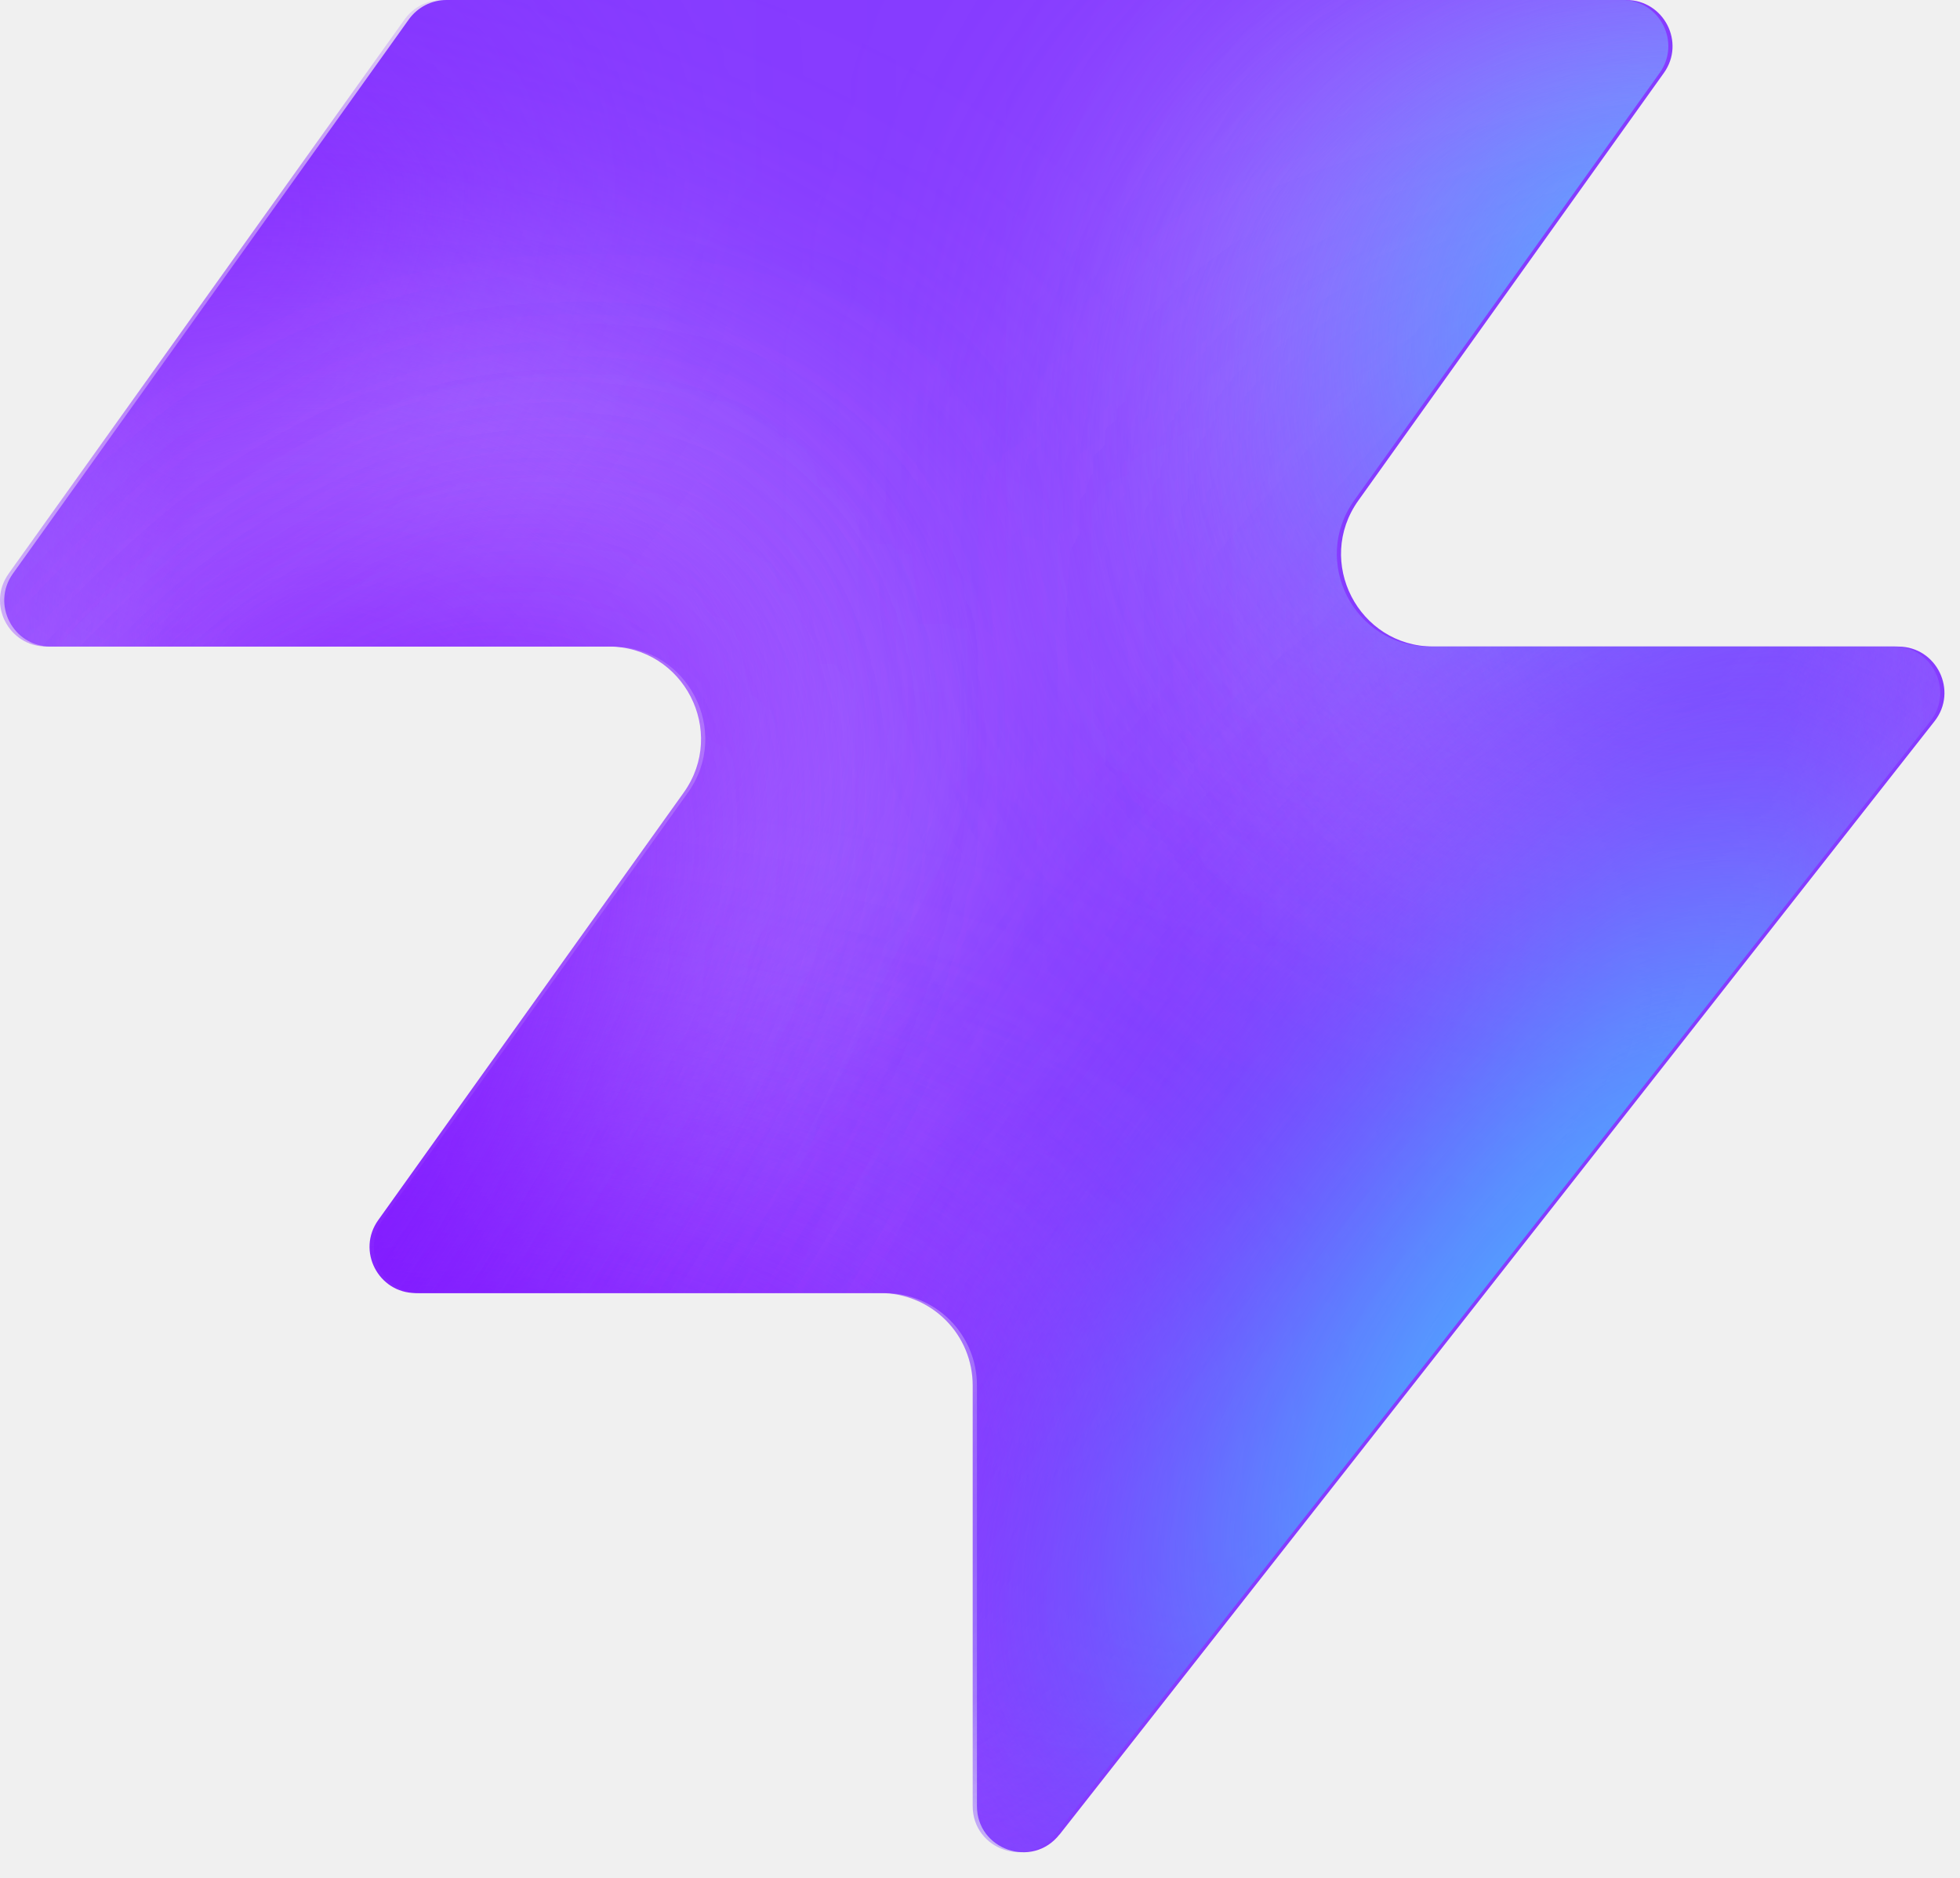
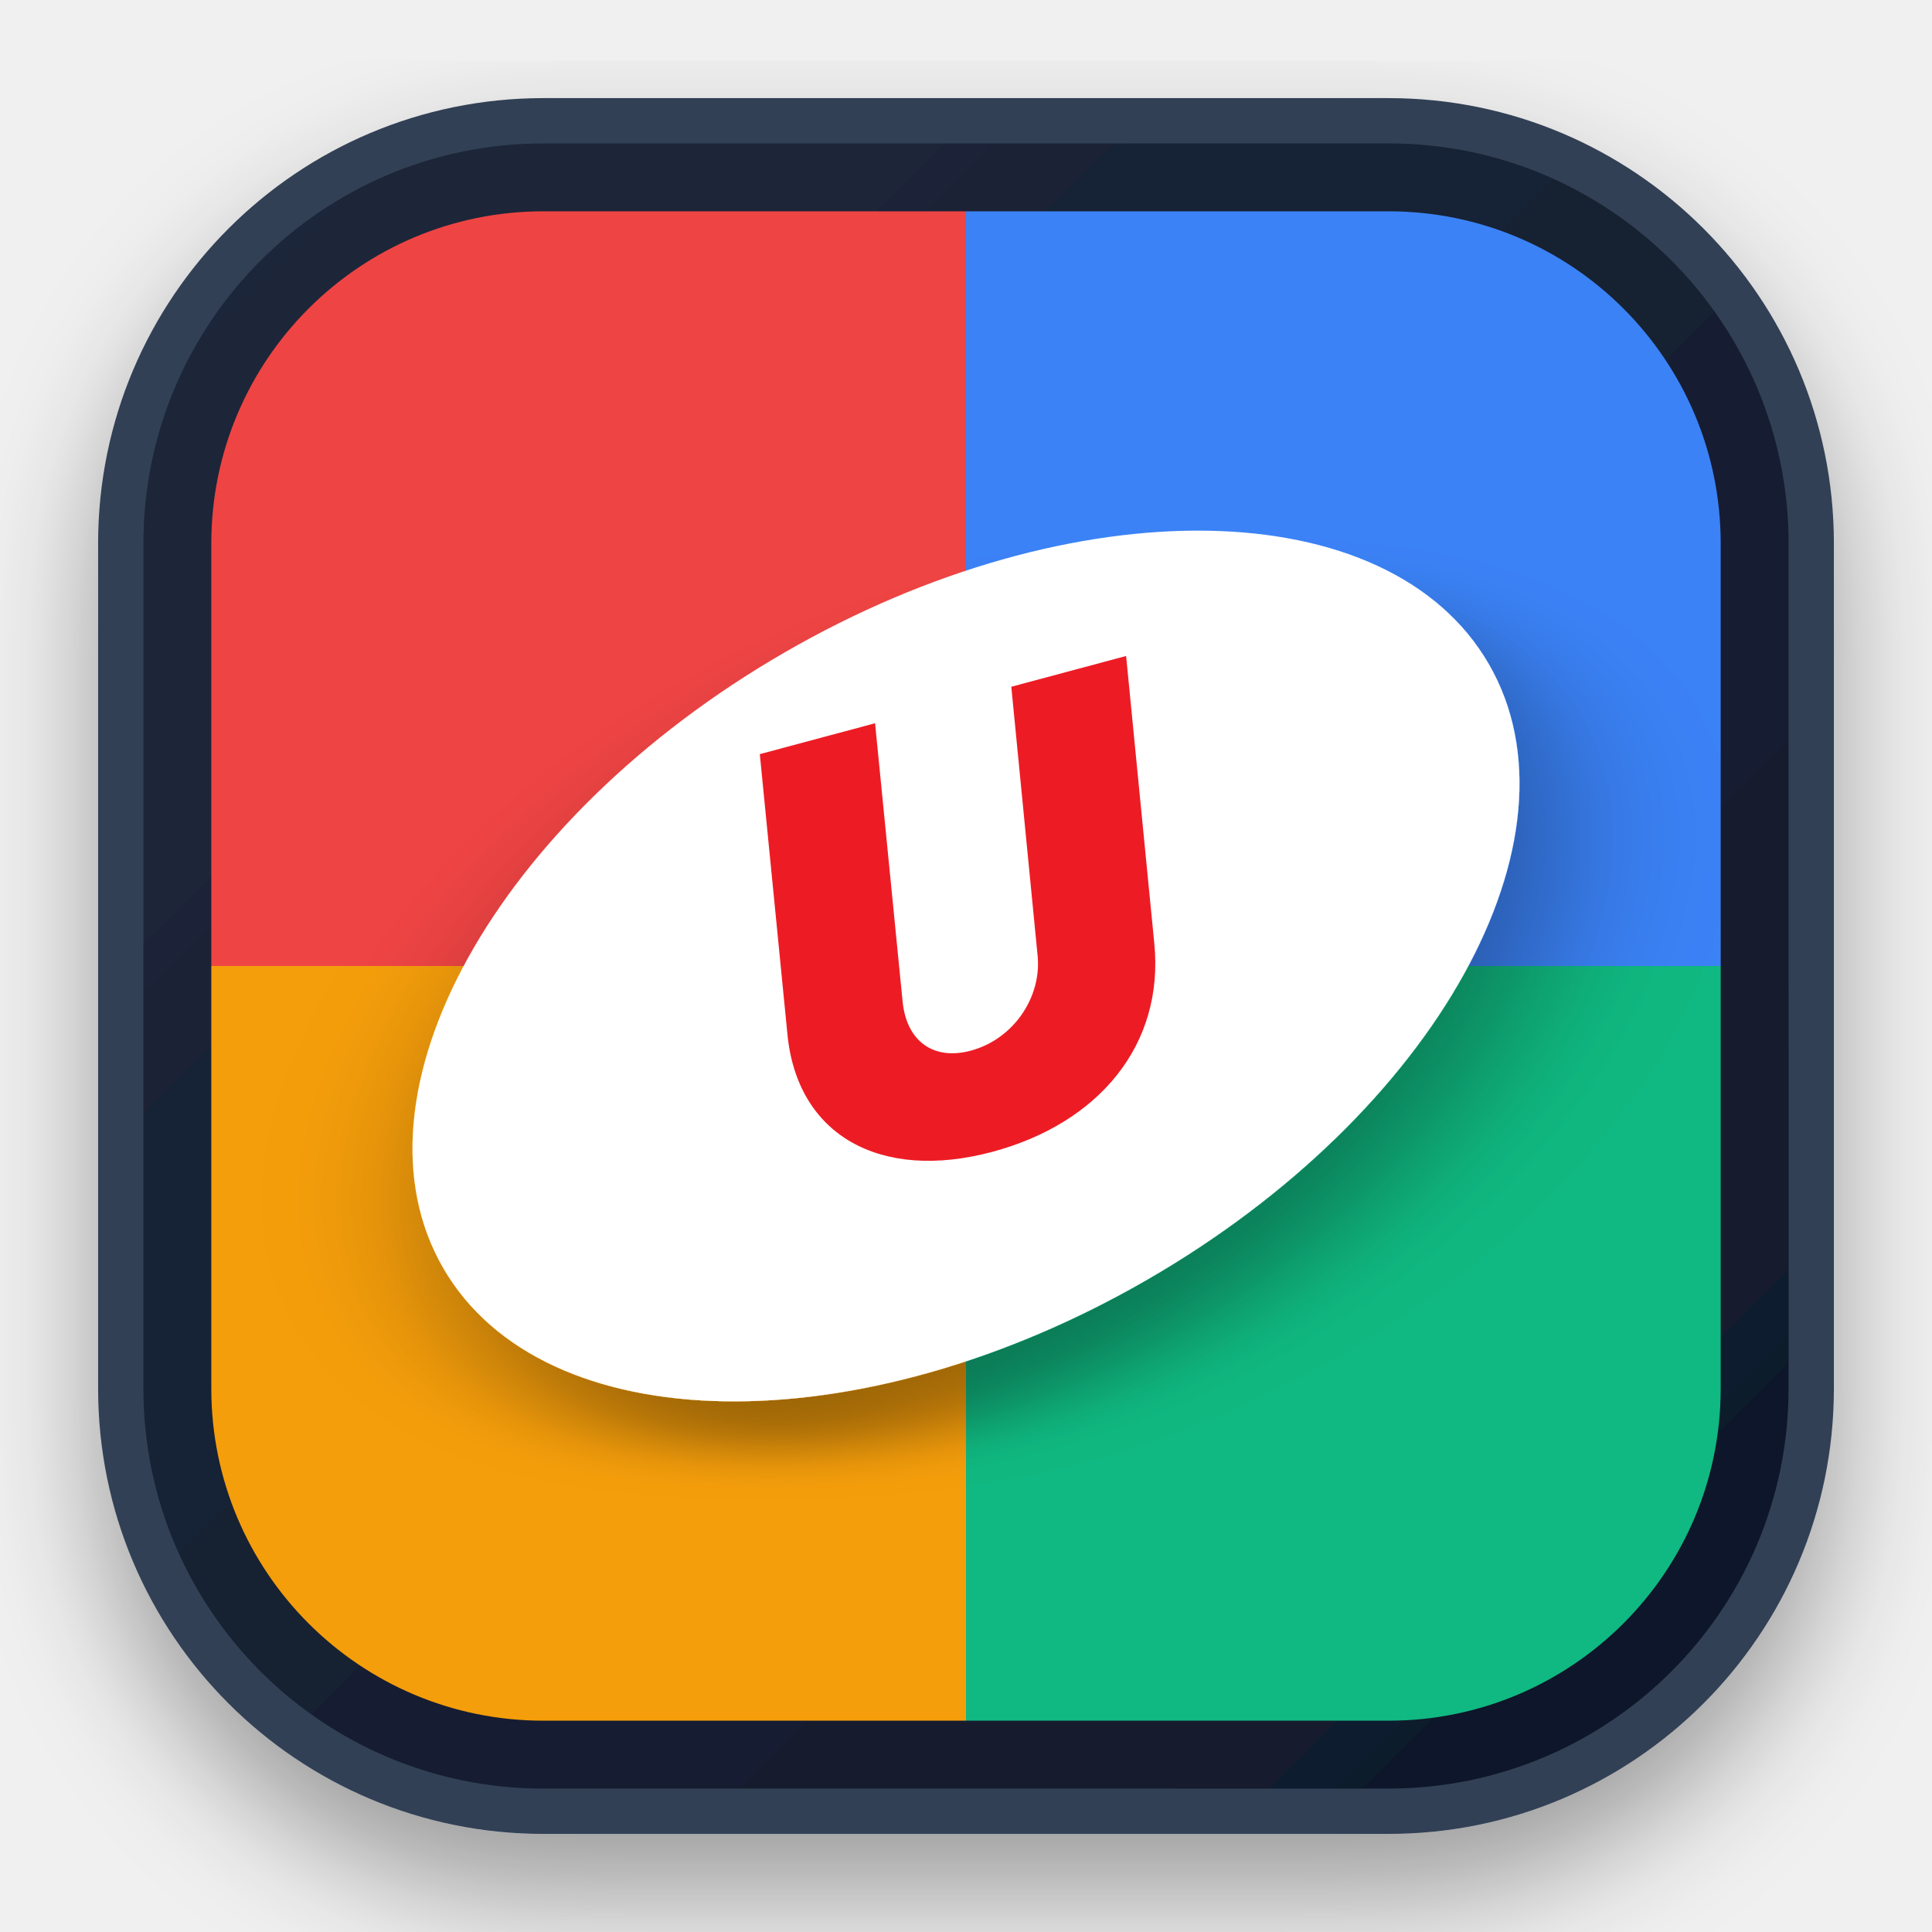
- <svg xmlns="http://www.w3.org/2000/svg" width="48" height="46" fill="none" viewBox="0 0 48 46">
-   <path fill="#863bff" d="M25.946 44.938c-.664.845-2.021.375-2.021-.698V33.937a2.26 2.26 0 0 0-2.262-2.262H10.287c-.92 0-1.456-1.04-.92-1.788l7.48-10.471c1.07-1.497 0-3.578-1.842-3.578H1.237c-.92 0-1.456-1.04-.92-1.788L10.013.474c.214-.297.556-.474.92-.474h28.894c.92 0 1.456 1.04.92 1.788l-7.48 10.471c-1.07 1.498 0 3.579 1.842 3.579h11.377c.943 0 1.473 1.088.89 1.83L25.947 44.94z" style="fill:#863bff;fill:color(display-p3 .525 .23 1);fill-opacity:1" />
-   <mask id="a" width="48" height="46" x="0" y="0" maskUnits="userSpaceOnUse" style="mask-type:alpha">
-     <path fill="#000" d="M25.842 44.938c-.664.844-2.021.375-2.021-.698V33.937a2.26 2.26 0 0 0-2.262-2.262H10.183c-.92 0-1.456-1.04-.92-1.788l7.48-10.471c1.07-1.498 0-3.579-1.842-3.579H1.133c-.92 0-1.456-1.04-.92-1.787L9.91.473c.214-.297.556-.474.92-.474h28.894c.92 0 1.456 1.04.92 1.788l-7.48 10.471c-1.07 1.498 0 3.578 1.842 3.578h11.377c.943 0 1.473 1.088.89 1.832L25.843 44.94z" style="fill:#000;fill-opacity:1" />
-   </mask>
-   <g mask="url(#a)">
-     <g filter="url(#b)">
-       <ellipse cx="5.508" cy="14.704" fill="#ede6ff" rx="5.508" ry="14.704" style="fill:#ede6ff;fill:color(display-p3 .927 .903 1);fill-opacity:1" transform="matrix(.00324 1 1 -.00324 -4.47 31.516)" />
-     </g>
-     <g filter="url(#c)">
-       <ellipse cx="10.399" cy="29.851" fill="#ede6ff" rx="10.399" ry="29.851" style="fill:#ede6ff;fill:color(display-p3 .927 .903 1);fill-opacity:1" transform="matrix(.00324 1 1 -.00324 -39.328 7.883)" />
-     </g>
-     <g filter="url(#d)">
-       <ellipse cx="5.508" cy="30.487" fill="#7e14ff" rx="5.508" ry="30.487" style="fill:#7e14ff;fill:color(display-p3 .492 .077 1);fill-opacity:1" transform="rotate(89.814 -25.913 -14.639)scale(1 -1)" />
-     </g>
-     <g filter="url(#e)">
-       <ellipse cx="5.508" cy="30.599" fill="#7e14ff" rx="5.508" ry="30.599" style="fill:#7e14ff;fill:color(display-p3 .492 .077 1);fill-opacity:1" transform="rotate(89.814 -32.644 -3.334)scale(1 -1)" />
-     </g>
-     <g filter="url(#f)">
-       <ellipse cx="5.508" cy="30.599" fill="#7e14ff" rx="5.508" ry="30.599" style="fill:#7e14ff;fill:color(display-p3 .492 .077 1);fill-opacity:1" transform="matrix(.00324 1 1 -.00324 -34.34 30.47)" />
-     </g>
-     <g filter="url(#g)">
-       <ellipse cx="14.072" cy="22.078" fill="#ede6ff" rx="14.072" ry="22.078" style="fill:#ede6ff;fill:color(display-p3 .927 .903 1);fill-opacity:1" transform="rotate(93.35 24.506 48.493)scale(-1 1)" />
-     </g>
-     <g filter="url(#h)">
-       <ellipse cx="3.47" cy="21.501" fill="#7e14ff" rx="3.47" ry="21.501" style="fill:#7e14ff;fill:color(display-p3 .492 .077 1);fill-opacity:1" transform="rotate(89.009 28.708 47.59)scale(-1 1)" />
-     </g>
-     <g filter="url(#i)">
-       <ellipse cx="3.47" cy="21.501" fill="#7e14ff" rx="3.47" ry="21.501" style="fill:#7e14ff;fill:color(display-p3 .492 .077 1);fill-opacity:1" transform="rotate(89.009 28.708 47.59)scale(-1 1)" />
-     </g>
-     <g filter="url(#j)">
-       <ellipse cx=".387" cy="8.972" fill="#7e14ff" rx="4.407" ry="29.108" style="fill:#7e14ff;fill:color(display-p3 .492 .077 1);fill-opacity:1" transform="rotate(39.51 .387 8.972)" />
-     </g>
-     <g filter="url(#k)">
-       <ellipse cx="47.523" cy="-6.092" fill="#7e14ff" rx="4.407" ry="29.108" style="fill:#7e14ff;fill:color(display-p3 .492 .077 1);fill-opacity:1" transform="rotate(37.892 47.523 -6.092)" />
-     </g>
-     <g filter="url(#l)">
-       <ellipse cx="41.412" cy="6.333" fill="#47bfff" rx="5.971" ry="9.665" style="fill:#47bfff;fill:color(display-p3 .28 .748 1);fill-opacity:1" transform="rotate(37.892 41.412 6.333)" />
-     </g>
-     <g filter="url(#m)">
-       <ellipse cx="-1.879" cy="38.332" fill="#7e14ff" rx="4.407" ry="29.108" style="fill:#7e14ff;fill:color(display-p3 .492 .077 1);fill-opacity:1" transform="rotate(37.892 -1.88 38.332)" />
-     </g>
-     <g filter="url(#n)">
-       <ellipse cx="-1.879" cy="38.332" fill="#7e14ff" rx="4.407" ry="29.108" style="fill:#7e14ff;fill:color(display-p3 .492 .077 1);fill-opacity:1" transform="rotate(37.892 -1.88 38.332)" />
-     </g>
-     <g filter="url(#o)">
-       <ellipse cx="35.651" cy="29.907" fill="#7e14ff" rx="4.407" ry="29.108" style="fill:#7e14ff;fill:color(display-p3 .492 .077 1);fill-opacity:1" transform="rotate(37.892 35.651 29.907)" />
-     </g>
-     <g filter="url(#p)">
-       <ellipse cx="38.418" cy="32.4" fill="#47bfff" rx="5.971" ry="15.297" style="fill:#47bfff;fill:color(display-p3 .28 .748 1);fill-opacity:1" transform="rotate(37.892 38.418 32.4)" />
-     </g>
+ <svg xmlns="http://www.w3.org/2000/svg" viewBox="0 0 64 64" width="64" height="64">
+   <defs>
+     <filter id="shadow" x="-10%" y="-10%" width="120%" height="120%">
+       <feDropShadow dx="0" dy="2" stdDeviation="2" flood-color="#000" flood-opacity="0.35" />
+     </filter>
+     <linearGradient id="bgGlow" x1="0%" y1="0%" x2="100%" y2="100%">
+       <stop offset="0%" stop-color="#1e293b" />
+       <stop offset="100%" stop-color="#0f172a" />
+     </linearGradient>
+   </defs>
+   <rect x="4" y="4" width="56" height="56" rx="14" fill="url(#bgGlow)" stroke="#334155" stroke-width="1.5" filter="url(#shadow)" />
+   <g clip-path="url(#cardClip)">
+     <clipPath id="cardClip">
+       <rect x="7" y="7" width="50" height="50" rx="11" />
+     </clipPath>
+     <path d="M7 7 H32 V32 H7 Z" fill="#EF4444" />
+     <path d="M32 7 H57 V32 H32 Z" fill="#3B82F6" />
+     <path d="M7 32 H32 V57 H7 Z" fill="#F59E0B" />
+     <path d="M32 32 H57 V57 H32 Z" fill="#10B981" />
  </g>
-   <defs>
-     <filter id="b" width="60.045" height="41.654" x="-19.77" y="16.149" color-interpolation-filters="sRGB" filterUnits="userSpaceOnUse">
-       <feFlood flood-opacity="0" result="BackgroundImageFix" />
-       <feBlend in="SourceGraphic" in2="BackgroundImageFix" result="shape" />
-       <feGaussianBlur result="effect1_foregroundBlur_2002_17158" stdDeviation="7.659" />
-     </filter>
-     <filter id="c" width="90.34" height="51.437" x="-54.613" y="-7.533" color-interpolation-filters="sRGB" filterUnits="userSpaceOnUse">
-       <feFlood flood-opacity="0" result="BackgroundImageFix" />
-       <feBlend in="SourceGraphic" in2="BackgroundImageFix" result="shape" />
-       <feGaussianBlur result="effect1_foregroundBlur_2002_17158" stdDeviation="7.659" />
-     </filter>
-     <filter id="d" width="79.355" height="29.4" x="-49.64" y="2.03" color-interpolation-filters="sRGB" filterUnits="userSpaceOnUse">
-       <feFlood flood-opacity="0" result="BackgroundImageFix" />
-       <feBlend in="SourceGraphic" in2="BackgroundImageFix" result="shape" />
-       <feGaussianBlur result="effect1_foregroundBlur_2002_17158" stdDeviation="4.596" />
-     </filter>
-     <filter id="e" width="79.579" height="29.4" x="-45.045" y="20.029" color-interpolation-filters="sRGB" filterUnits="userSpaceOnUse">
-       <feFlood flood-opacity="0" result="BackgroundImageFix" />
-       <feBlend in="SourceGraphic" in2="BackgroundImageFix" result="shape" />
-       <feGaussianBlur result="effect1_foregroundBlur_2002_17158" stdDeviation="4.596" />
-     </filter>
-     <filter id="f" width="79.579" height="29.4" x="-43.513" y="21.178" color-interpolation-filters="sRGB" filterUnits="userSpaceOnUse">
-       <feFlood flood-opacity="0" result="BackgroundImageFix" />
-       <feBlend in="SourceGraphic" in2="BackgroundImageFix" result="shape" />
-       <feGaussianBlur result="effect1_foregroundBlur_2002_17158" stdDeviation="4.596" />
-     </filter>
-     <filter id="g" width="74.749" height="58.852" x="15.756" y="-17.901" color-interpolation-filters="sRGB" filterUnits="userSpaceOnUse">
-       <feFlood flood-opacity="0" result="BackgroundImageFix" />
-       <feBlend in="SourceGraphic" in2="BackgroundImageFix" result="shape" />
-       <feGaussianBlur result="effect1_foregroundBlur_2002_17158" stdDeviation="7.659" />
-     </filter>
-     <filter id="h" width="61.377" height="25.362" x="23.548" y="2.284" color-interpolation-filters="sRGB" filterUnits="userSpaceOnUse">
-       <feFlood flood-opacity="0" result="BackgroundImageFix" />
-       <feBlend in="SourceGraphic" in2="BackgroundImageFix" result="shape" />
-       <feGaussianBlur result="effect1_foregroundBlur_2002_17158" stdDeviation="4.596" />
-     </filter>
-     <filter id="i" width="61.377" height="25.362" x="23.548" y="2.284" color-interpolation-filters="sRGB" filterUnits="userSpaceOnUse">
-       <feFlood flood-opacity="0" result="BackgroundImageFix" />
-       <feBlend in="SourceGraphic" in2="BackgroundImageFix" result="shape" />
-       <feGaussianBlur result="effect1_foregroundBlur_2002_17158" stdDeviation="4.596" />
-     </filter>
-     <filter id="j" width="56.045" height="63.649" x="-27.636" y="-22.853" color-interpolation-filters="sRGB" filterUnits="userSpaceOnUse">
-       <feFlood flood-opacity="0" result="BackgroundImageFix" />
-       <feBlend in="SourceGraphic" in2="BackgroundImageFix" result="shape" />
-       <feGaussianBlur result="effect1_foregroundBlur_2002_17158" stdDeviation="4.596" />
-     </filter>
-     <filter id="k" width="54.814" height="64.646" x="20.116" y="-38.415" color-interpolation-filters="sRGB" filterUnits="userSpaceOnUse">
-       <feFlood flood-opacity="0" result="BackgroundImageFix" />
-       <feBlend in="SourceGraphic" in2="BackgroundImageFix" result="shape" />
-       <feGaussianBlur result="effect1_foregroundBlur_2002_17158" stdDeviation="4.596" />
-     </filter>
-     <filter id="l" width="33.541" height="35.313" x="24.641" y="-11.323" color-interpolation-filters="sRGB" filterUnits="userSpaceOnUse">
-       <feFlood flood-opacity="0" result="BackgroundImageFix" />
-       <feBlend in="SourceGraphic" in2="BackgroundImageFix" result="shape" />
-       <feGaussianBlur result="effect1_foregroundBlur_2002_17158" stdDeviation="4.596" />
-     </filter>
-     <filter id="m" width="54.814" height="64.646" x="-29.286" y="6.009" color-interpolation-filters="sRGB" filterUnits="userSpaceOnUse">
-       <feFlood flood-opacity="0" result="BackgroundImageFix" />
-       <feBlend in="SourceGraphic" in2="BackgroundImageFix" result="shape" />
-       <feGaussianBlur result="effect1_foregroundBlur_2002_17158" stdDeviation="4.596" />
-     </filter>
-     <filter id="n" width="54.814" height="64.646" x="-29.286" y="6.009" color-interpolation-filters="sRGB" filterUnits="userSpaceOnUse">
-       <feFlood flood-opacity="0" result="BackgroundImageFix" />
-       <feBlend in="SourceGraphic" in2="BackgroundImageFix" result="shape" />
-       <feGaussianBlur result="effect1_foregroundBlur_2002_17158" stdDeviation="4.596" />
-     </filter>
-     <filter id="o" width="54.814" height="64.646" x="8.244" y="-2.416" color-interpolation-filters="sRGB" filterUnits="userSpaceOnUse">
-       <feFlood flood-opacity="0" result="BackgroundImageFix" />
-       <feBlend in="SourceGraphic" in2="BackgroundImageFix" result="shape" />
-       <feGaussianBlur result="effect1_foregroundBlur_2002_17158" stdDeviation="4.596" />
-     </filter>
-     <filter id="p" width="39.409" height="43.623" x="18.713" y="10.588" color-interpolation-filters="sRGB" filterUnits="userSpaceOnUse">
-       <feFlood flood-opacity="0" result="BackgroundImageFix" />
-       <feBlend in="SourceGraphic" in2="BackgroundImageFix" result="shape" />
-       <feGaussianBlur result="effect1_foregroundBlur_2002_17158" stdDeviation="4.596" />
-     </filter>
-   </defs>
+   <ellipse cx="32" cy="32" rx="20" ry="12" fill="#FFFFFF" transform="rotate(-30 32 32)" filter="url(#shadow)" />
+   <text x="32" y="38" font-family="system-ui, -apple-system, sans-serif" font-size="20" font-weight="900" font-style="italic" text-anchor="middle" fill="#ED1C24" transform="rotate(-15 32 32)">
+     U
+   </text>
</svg>
